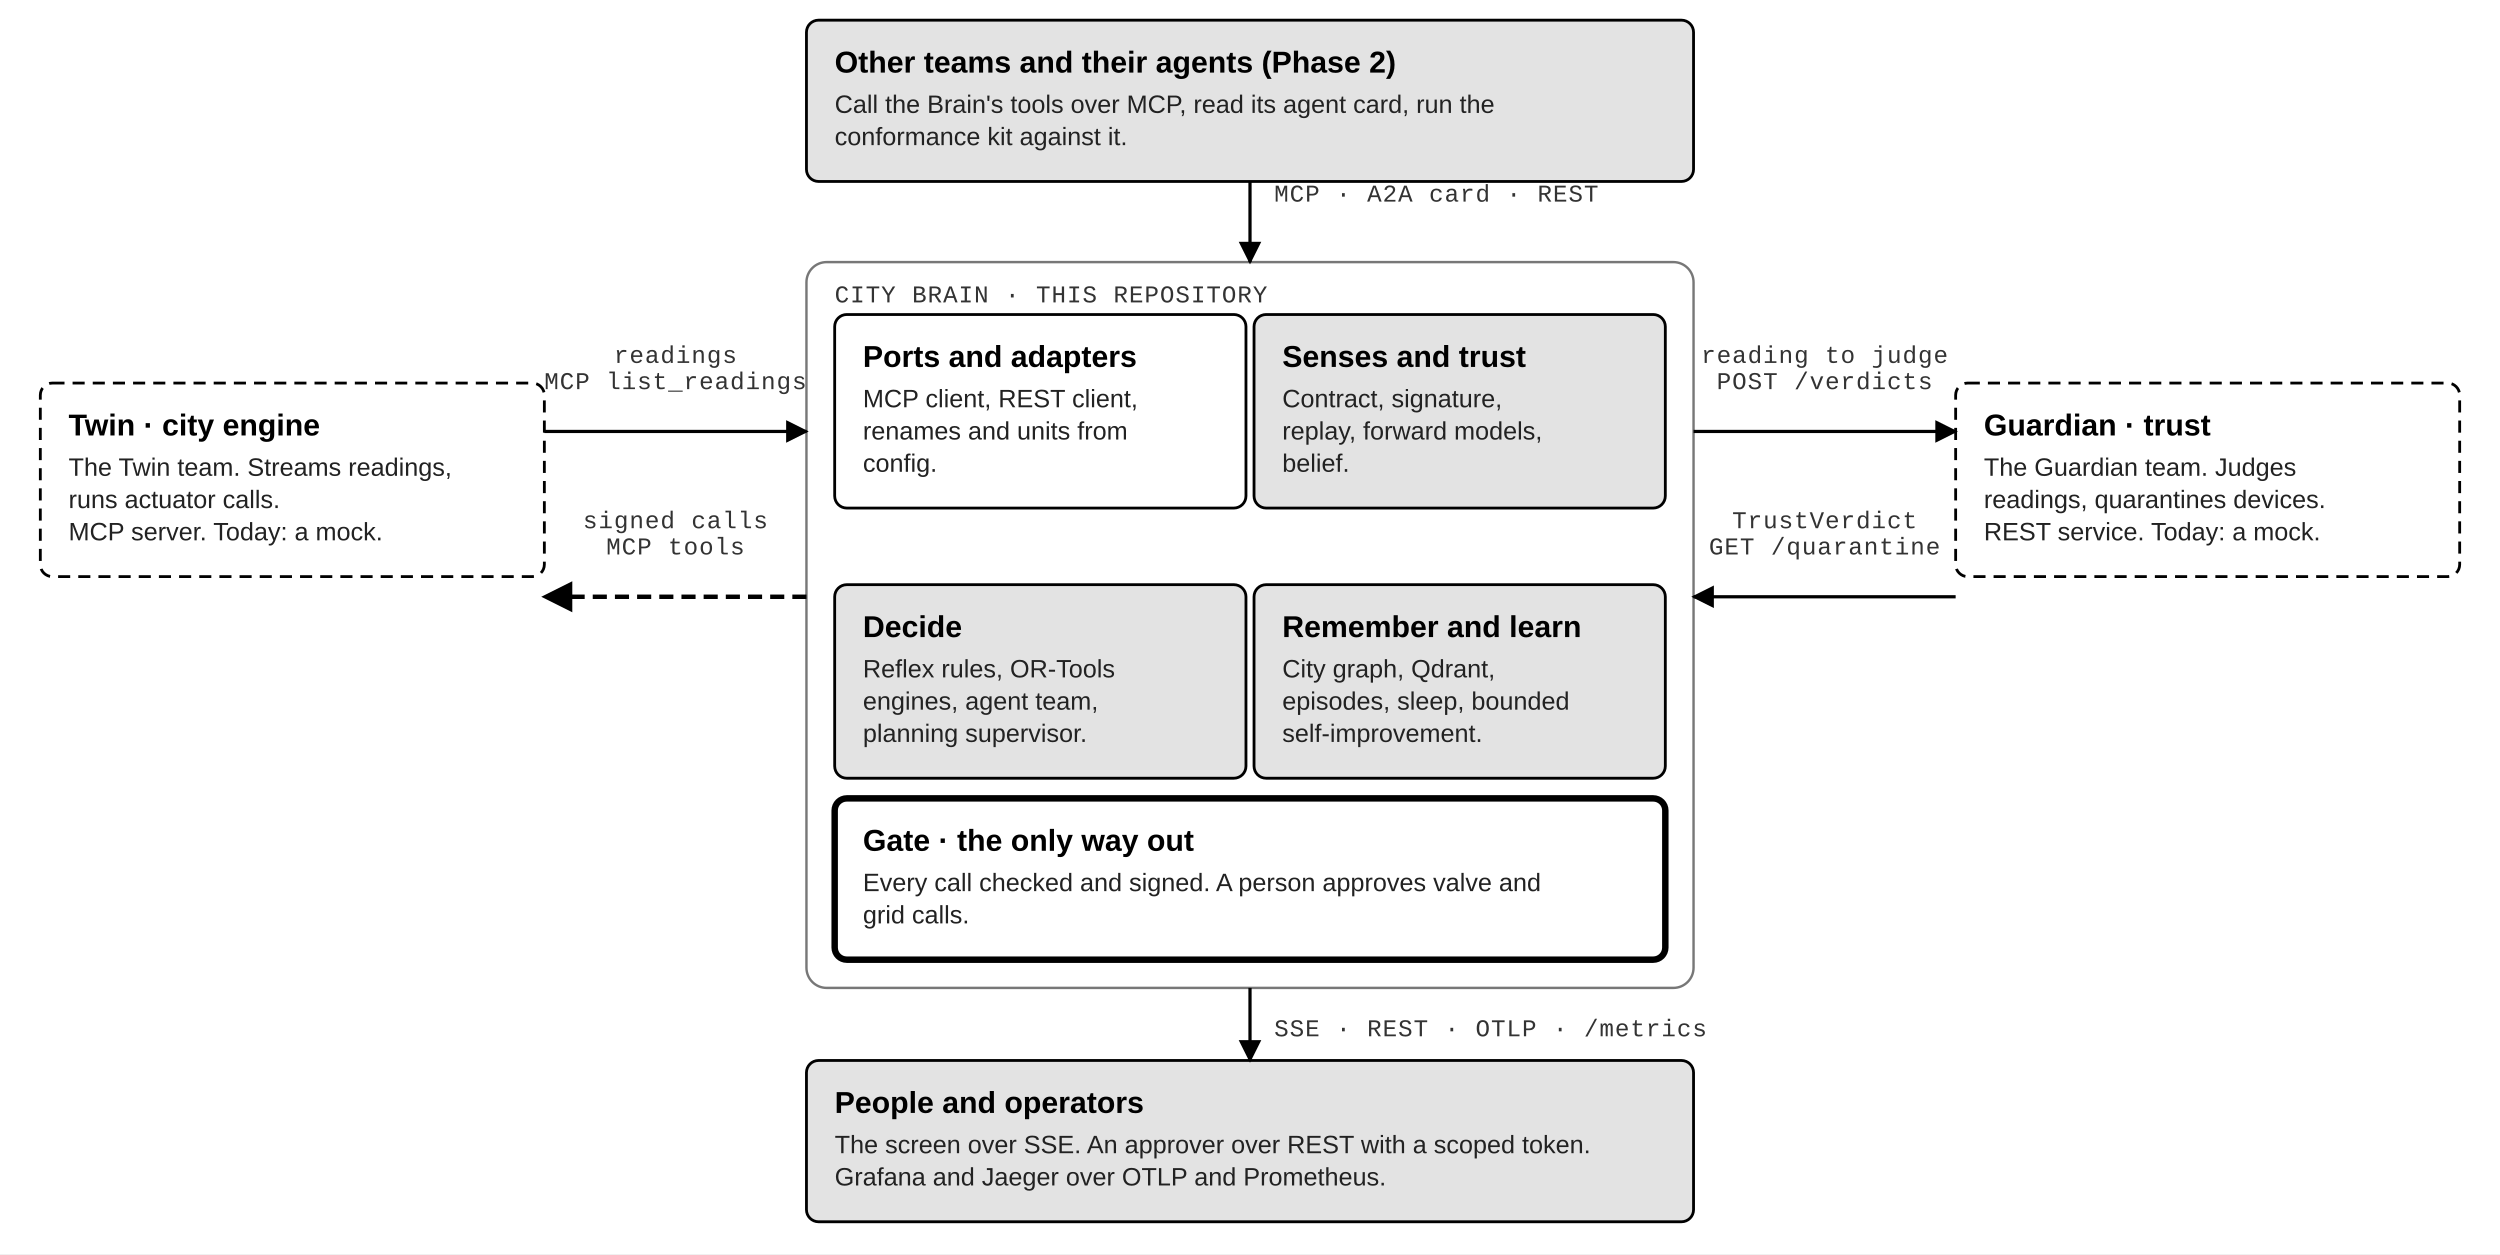
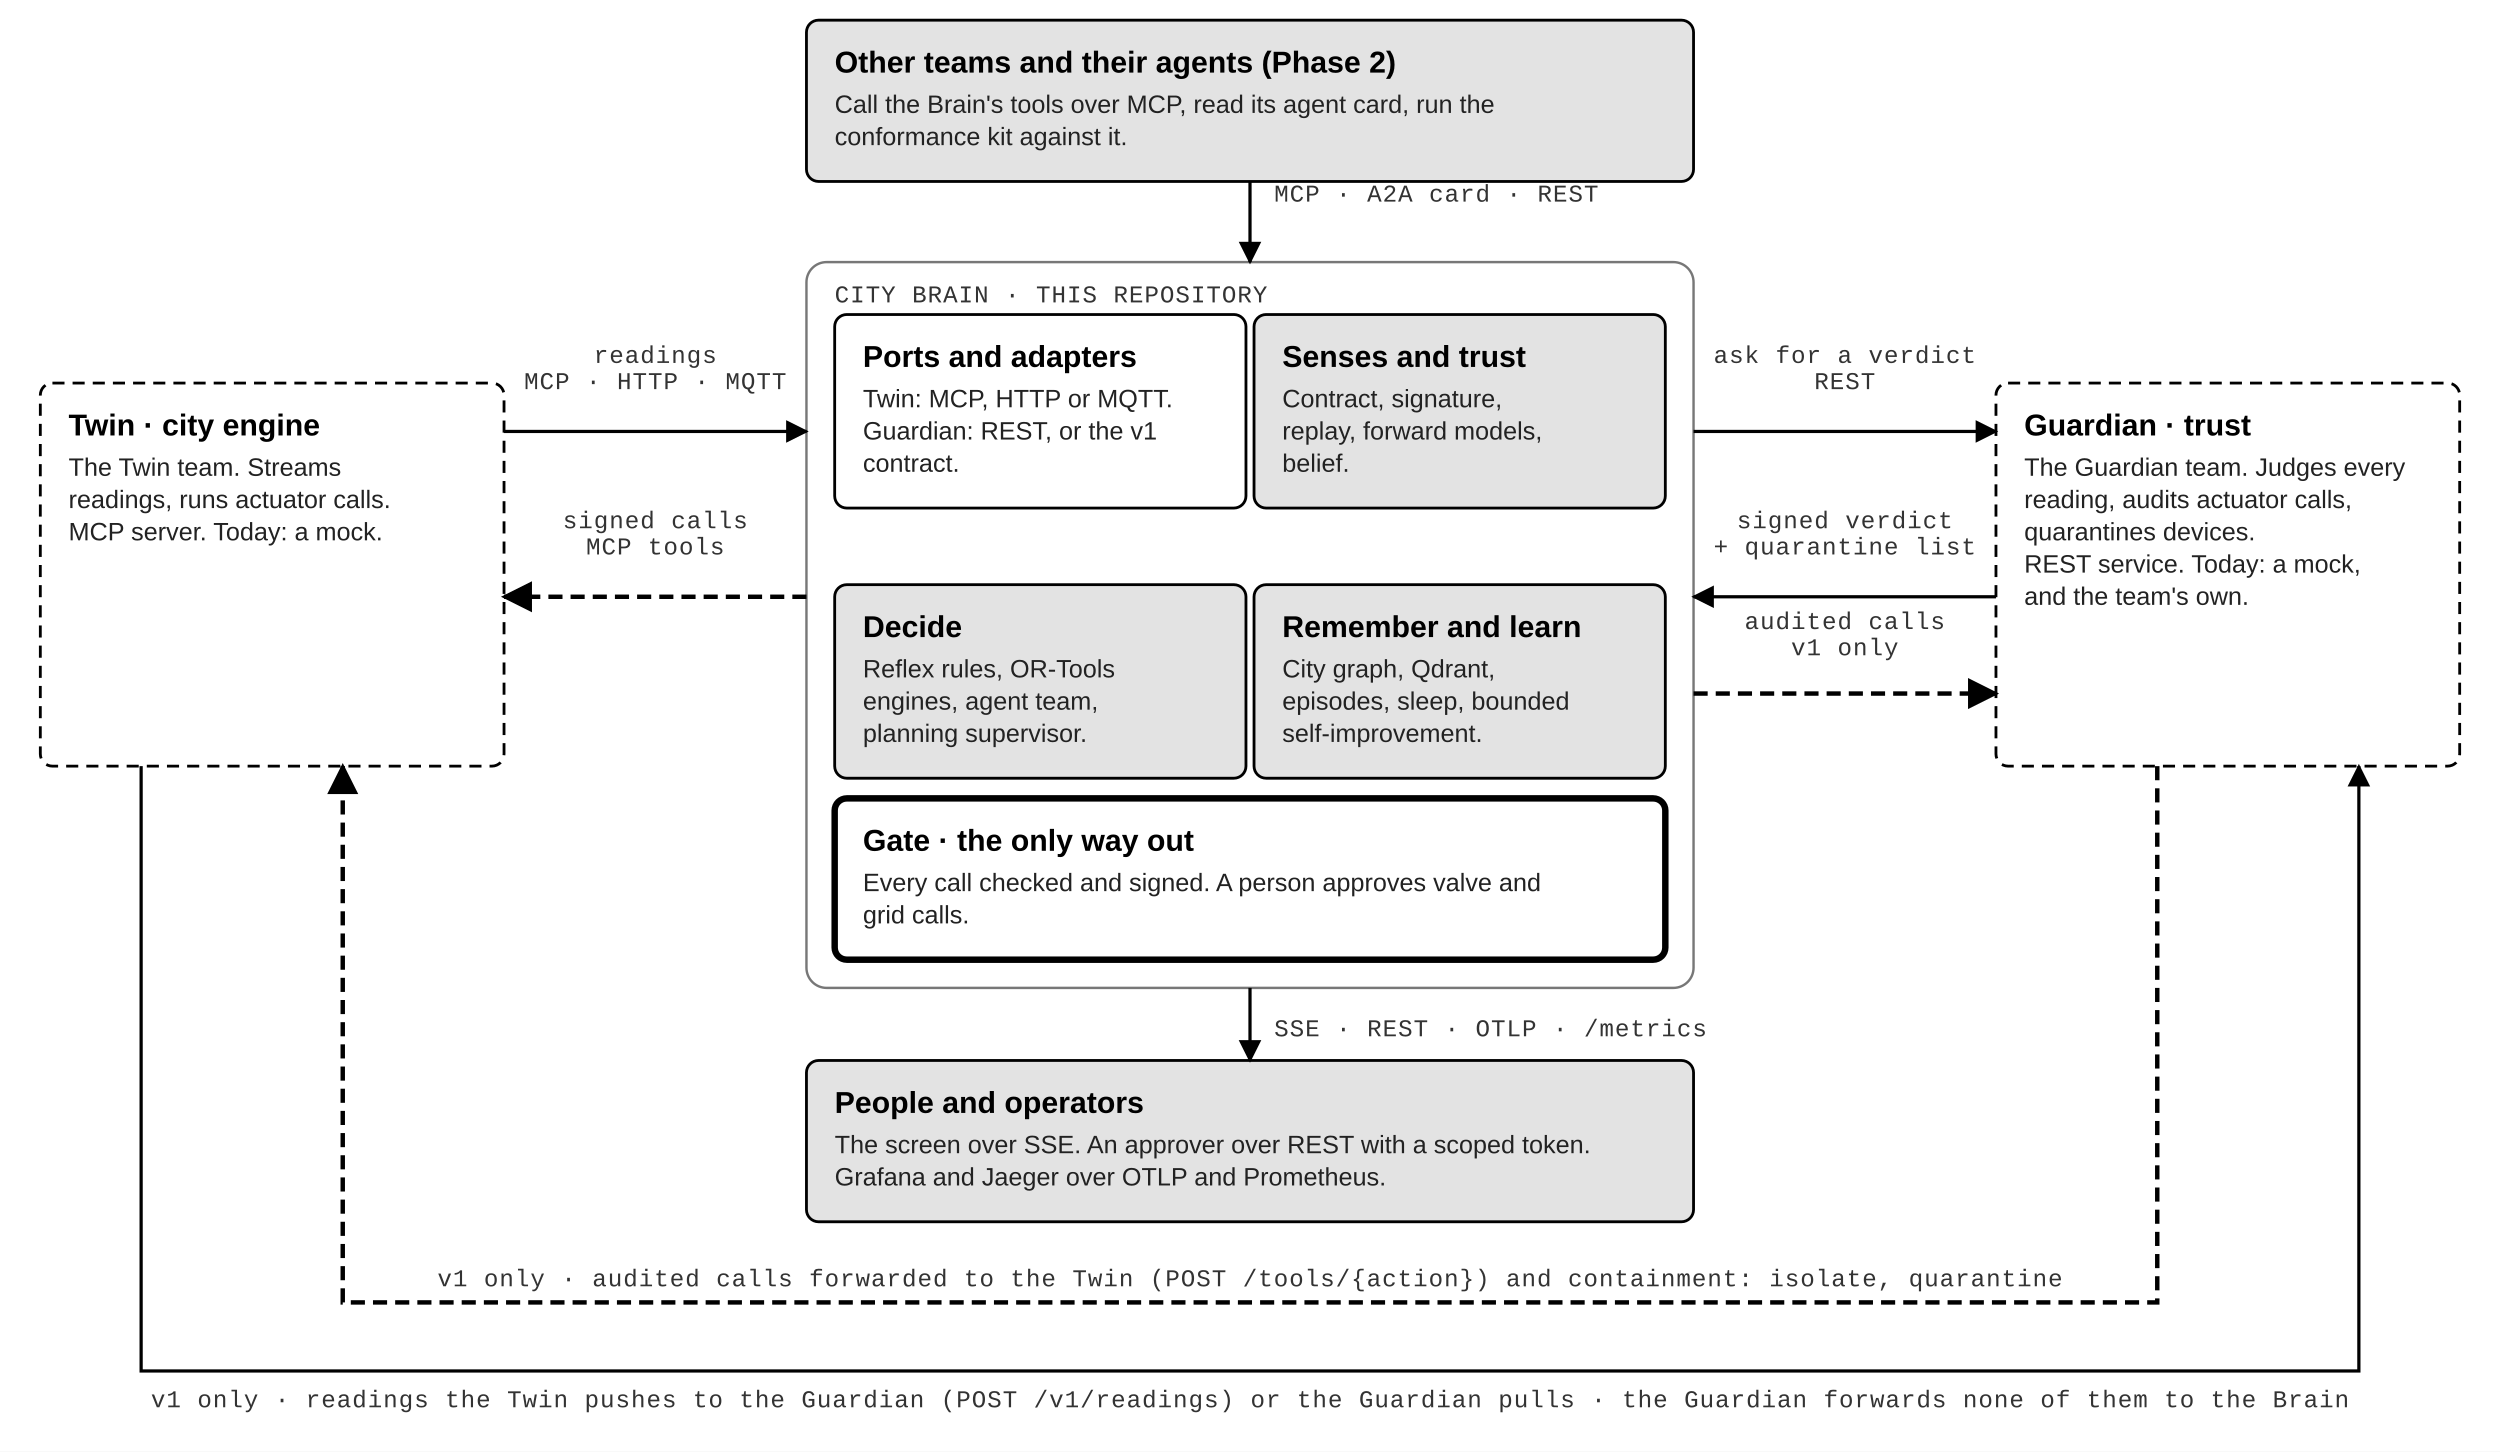
- <svg xmlns="http://www.w3.org/2000/svg" role="img" aria-label="The City Brain between the Twin and the Guardian, with partner agents above it and people and operators below it, and the protocol on every link." viewBox="0 0 1240 622" width="1240" height="622">
+ <svg xmlns="http://www.w3.org/2000/svg" role="img" aria-label="The City Brain between the Twin and the Guardian. The Twin sends readings to the Brain and, with the Guardian team's Guardian, to the Guardian too. The Guardian sends verdicts to the Brain, audits the Brain's actuator calls on their way to the Twin, and contains devices." viewBox="0 0 1240 720" width="1240" height="720">
  <style>
svg { font-family: Arial, Helvetica, sans-serif; }
.box, .card { fill: #fff; stroke: #000; stroke-width: 1.4; }
.box.new, .card.new { fill: #e3e3e3; }
.box.partner, .card.partner { fill: #fff; stroke-dasharray: 6 4; }
.box.gate, .card.gate { fill: #fff; stroke-width: 3.2; }
.frame { fill: none; stroke: #777; stroke-width: 1.2; }
.tile { fill: #fff; stroke: #999; stroke-width: 1; }
.arrow { fill: none; stroke: #000; stroke-width: 1.6; }
.arrow.ember { stroke-dasharray: 7 4; stroke-width: 2.2; }
.headfill, .headember { fill: #000; }
.t { font: 700 15px Arial, Helvetica, sans-serif; fill: #000; }
.s { font: 400 12.5px Arial, Helvetica, sans-serif; fill: #222; }
.k { font: 400 12px "Courier New", monospace; fill: #333; letter-spacing: .04em; }
.an { font: 400 12px Arial, Helvetica, sans-serif; fill: #333; text-transform: uppercase; letter-spacing: .06em; }
.cortex { fill: #f1f1f1; stroke: #000; stroke-width: 1.4; }
.cbl { fill: #f1f1f1; stroke: #000; stroke-width: 1.2; stroke-dasharray: 3 4; }
.stem { fill: #f1f1f1; stroke: #000; stroke-width: 1.2; }
.wire { fill: none; stroke: #444; stroke-width: 1.5; }
.wire.out { stroke: #000; stroke-width: 2.4; stroke-dasharray: 7 4; }
.tipfill { fill: #000; }
.dot { fill: #555; stroke: #000; stroke-width: 1; }
.dot.gate { fill: #000; }
.dot.agent { fill: #fff; stroke-width: 2.4; }
.dot.twin { fill: #fff; stroke-dasharray: 3 2; }
image { filter: grayscale(1) contrast(1.1); }
</style>
  <rect width="100%" height="100%" fill="#fff" />
  <defs>
    <marker id="head" viewBox="0 0 10 10" refX="9" refY="5" markerWidth="7" markerHeight="7" orient="auto-start-reverse">
      <path d="M0 0L10 5L0 10z" class="headfill" />
    </marker>
    <marker id="headember" viewBox="0 0 10 10" refX="9" refY="5" markerWidth="7" markerHeight="7" orient="auto-start-reverse">
      <path d="M0 0L10 5L0 10z" class="headember" />
    </marker>
  </defs>
  <g>
    <rect class="box new" x="400" y="10" width="440" height="80" rx="6" />
    <text class="t" x="414" y="36">Other teams and their agents (Phase 2)</text>
    <text class="s" x="414" y="56">Call the Brain's tools over MCP, read its agent card, run the</text>
    <text class="s" x="414" y="72">conformance kit against it.</text>
  </g>
  <g>
    <rect class="box " x="414" y="156" width="204" height="96" rx="6" />
    <text class="t" x="428" y="182">Ports and adapters</text>
-     <text class="s" x="428" y="202">MCP client, REST client,</text>
-     <text class="s" x="428" y="218">renames and units from</text>
-     <text class="s" x="428" y="234">config.</text>
+     <text class="s" x="428" y="202">Twin: MCP, HTTP or MQTT.</text>
+     <text class="s" x="428" y="218">Guardian: REST, or the v1</text>
+     <text class="s" x="428" y="234">contract.</text>
  </g>
  <g>
    <rect class="box new" x="622" y="156" width="204" height="96" rx="6" />
    <text class="t" x="636" y="182">Senses and trust</text>
    <text class="s" x="636" y="202">Contract, signature,</text>
    <text class="s" x="636" y="218">replay, forward models,</text>
    <text class="s" x="636" y="234">belief.</text>
  </g>
  <g>
    <rect class="box new" x="414" y="290" width="204" height="96" rx="6" />
    <text class="t" x="428" y="316">Decide</text>
    <text class="s" x="428" y="336">Reflex rules, OR-Tools</text>
    <text class="s" x="428" y="352">engines, agent team,</text>
    <text class="s" x="428" y="368">planning supervisor.</text>
  </g>
  <g>
    <rect class="box new" x="622" y="290" width="204" height="96" rx="6" />
    <text class="t" x="636" y="316">Remember and learn</text>
    <text class="s" x="636" y="336">City graph, Qdrant,</text>
    <text class="s" x="636" y="352">episodes, sleep, bounded</text>
    <text class="s" x="636" y="368">self-improvement.</text>
  </g>
  <g>
    <rect class="box gate" x="414" y="396" width="412" height="80" rx="6" />
    <text class="t" x="428" y="422">Gate · the only way out</text>
    <text class="s" x="428" y="442">Every call checked and signed. A person approves valve and</text>
    <text class="s" x="428" y="458">grid calls.</text>
  </g>
  <rect class="frame " x="400" y="130" width="440" height="360" rx="10" />
  <text class="k" x="414" y="150">CITY BRAIN · THIS REPOSITORY</text>
  <g>
-     <rect class="box partner" x="20" y="190" width="250" height="96" rx="6" />
+     <rect class="box partner" x="20" y="190" width="230" height="190" rx="6" />
    <text class="t" x="34" y="216">Twin · city engine</text>
-     <text class="s" x="34" y="236">The Twin team. Streams readings,</text>
-     <text class="s" x="34" y="252">runs actuator calls.</text>
+     <text class="s" x="34" y="236">The Twin team. Streams</text>
+     <text class="s" x="34" y="252">readings, runs actuator calls.</text>
    <text class="s" x="34" y="268">MCP server. Today: a mock.</text>
  </g>
  <g>
-     <rect class="box partner" x="970" y="190" width="250" height="96" rx="6" />
-     <text class="t" x="984" y="216">Guardian · trust</text>
-     <text class="s" x="984" y="236">The Guardian team. Judges</text>
-     <text class="s" x="984" y="252">readings, quarantines devices.</text>
-     <text class="s" x="984" y="268">REST service. Today: a mock.</text>
+     <rect class="box partner" x="990" y="190" width="230" height="190" rx="6" />
+     <text class="t" x="1004" y="216">Guardian · trust</text>
+     <text class="s" x="1004" y="236">The Guardian team. Judges every</text>
+     <text class="s" x="1004" y="252">reading, audits actuator calls,</text>
+     <text class="s" x="1004" y="268">quarantines devices.</text>
+     <text class="s" x="1004" y="284">REST service. Today: a mock,</text>
+     <text class="s" x="1004" y="300">and the team's own.</text>
  </g>
  <g>
    <rect class="box new" x="400" y="526" width="440" height="80" rx="6" />
    <text class="t" x="414" y="552">People and operators</text>
    <text class="s" x="414" y="572">The screen over SSE. An approver over REST with a scoped token.</text>
    <text class="s" x="414" y="588">Grafana and Jaeger over OTLP and Prometheus.</text>
  </g>
-   <path class="arrow " d="M270 214 H400" marker-end="url(#head)" />
-   <text class="k" x="335" y="180" text-anchor="middle">readings</text>
-   <text class="k" x="335" y="193" text-anchor="middle">MCP list_readings</text>
-   <path class="arrow ember" d="M400 296 H270" marker-end="url(#headember)" />
-   <text class="k" x="335" y="262" text-anchor="middle">signed calls</text>
-   <text class="k" x="335" y="275" text-anchor="middle">MCP tools</text>
-   <path class="arrow " d="M840 214 H970" marker-end="url(#head)" />
-   <text class="k" x="905" y="180" text-anchor="middle">reading to judge</text>
-   <text class="k" x="905" y="193" text-anchor="middle">POST /verdicts</text>
-   <path class="arrow " d="M970 296 H840" marker-end="url(#head)" />
-   <text class="k" x="905" y="262" text-anchor="middle">TrustVerdict</text>
-   <text class="k" x="905" y="275" text-anchor="middle">GET /quarantine</text>
+   <path class="arrow " d="M250 214 H400" marker-end="url(#head)" />
+   <text class="k" x="325" y="180" text-anchor="middle">readings</text>
+   <text class="k" x="325" y="193" text-anchor="middle">MCP · HTTP · MQTT</text>
+   <path class="arrow ember" d="M400 296 H250" marker-end="url(#headember)" />
+   <text class="k" x="325" y="262" text-anchor="middle">signed calls</text>
+   <text class="k" x="325" y="275" text-anchor="middle">MCP tools</text>
+   <path class="arrow " d="M840 214 H990" marker-end="url(#head)" />
+   <text class="k" x="915" y="180" text-anchor="middle">ask for a verdict</text>
+   <text class="k" x="915" y="193" text-anchor="middle">REST</text>
+   <path class="arrow " d="M990 296 H840" marker-end="url(#head)" />
+   <text class="k" x="915" y="262" text-anchor="middle">signed verdict</text>
+   <text class="k" x="915" y="275" text-anchor="middle">+ quarantine list</text>
+   <path class="arrow ember" d="M840 344 H990" marker-end="url(#headember)" />
+   <text class="k" x="915" y="312" text-anchor="middle">audited calls</text>
+   <text class="k" x="915" y="325" text-anchor="middle">v1 only</text>
  <path class="arrow " d="M620 90 V130" marker-end="url(#head)" />
  <text class="k" x="632" y="100" text-anchor="start">MCP · A2A card · REST</text>
  <path class="arrow " d="M620 490 V526" marker-end="url(#head)" />
  <text class="k" x="632" y="514" text-anchor="start">SSE · REST · OTLP · /metrics</text>
+   <path class="arrow ember" d="M1070 380 V646 H170 V380" marker-end="url(#headember)" />
+   <path class="arrow " d="M70 380 V680 H1170 V380" marker-end="url(#head)" />
+   <text class="k" x="620" y="638" text-anchor="middle">v1 only · audited calls forwarded to the Twin (POST /tools/{action}) and containment: isolate, quarantine</text>
+   <text class="k" x="620" y="698" text-anchor="middle">v1 only · readings the Twin pushes to the Guardian (POST /v1/readings) or the Guardian pulls · the Guardian forwards none of them to the Brain</text>
</svg>
